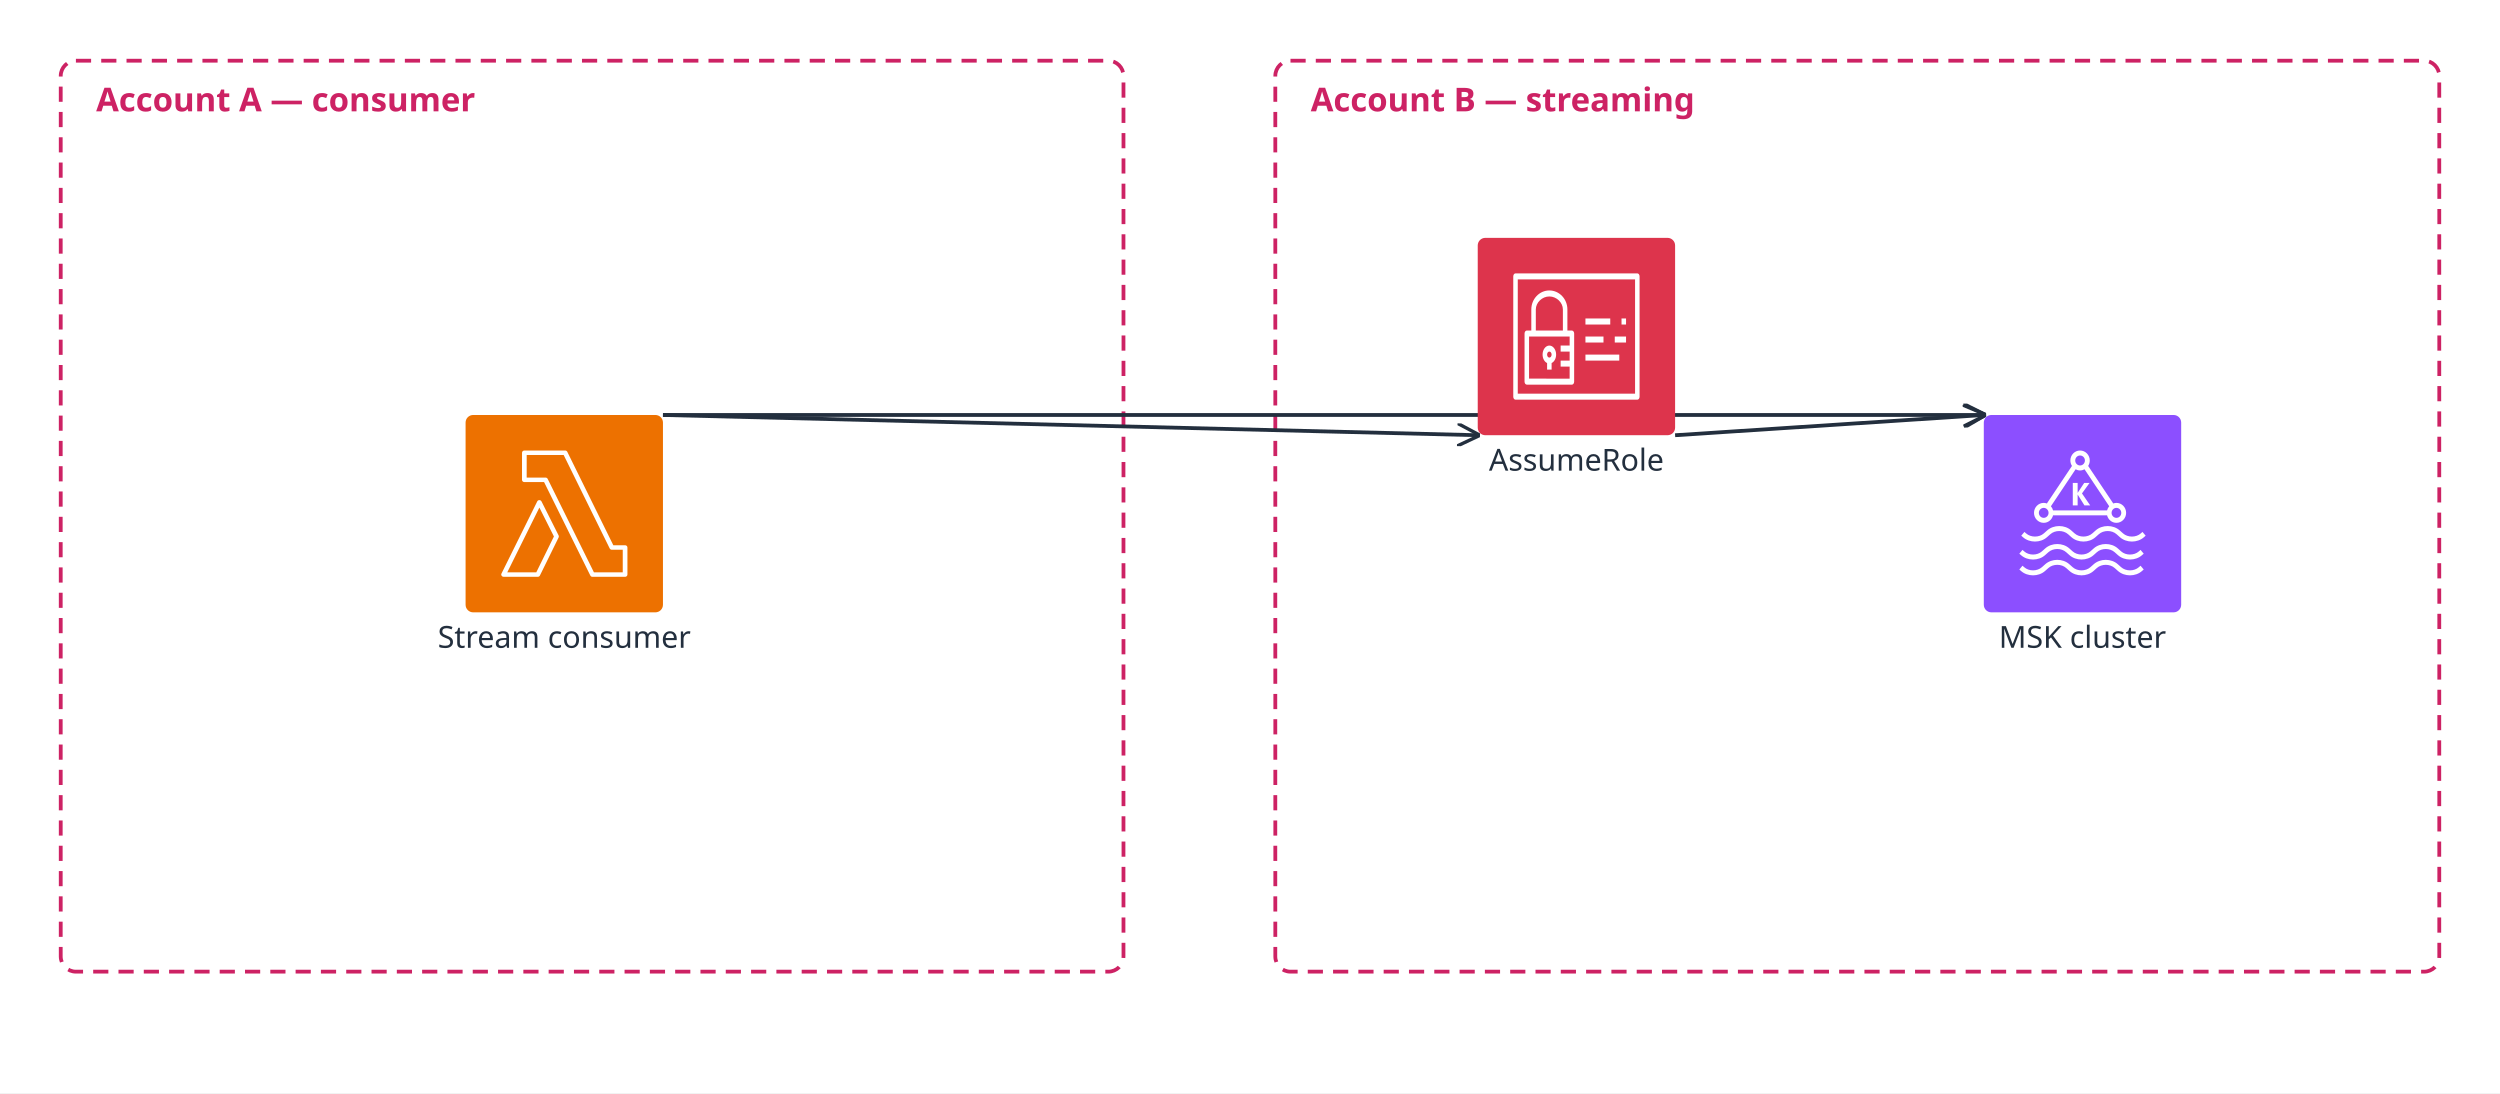
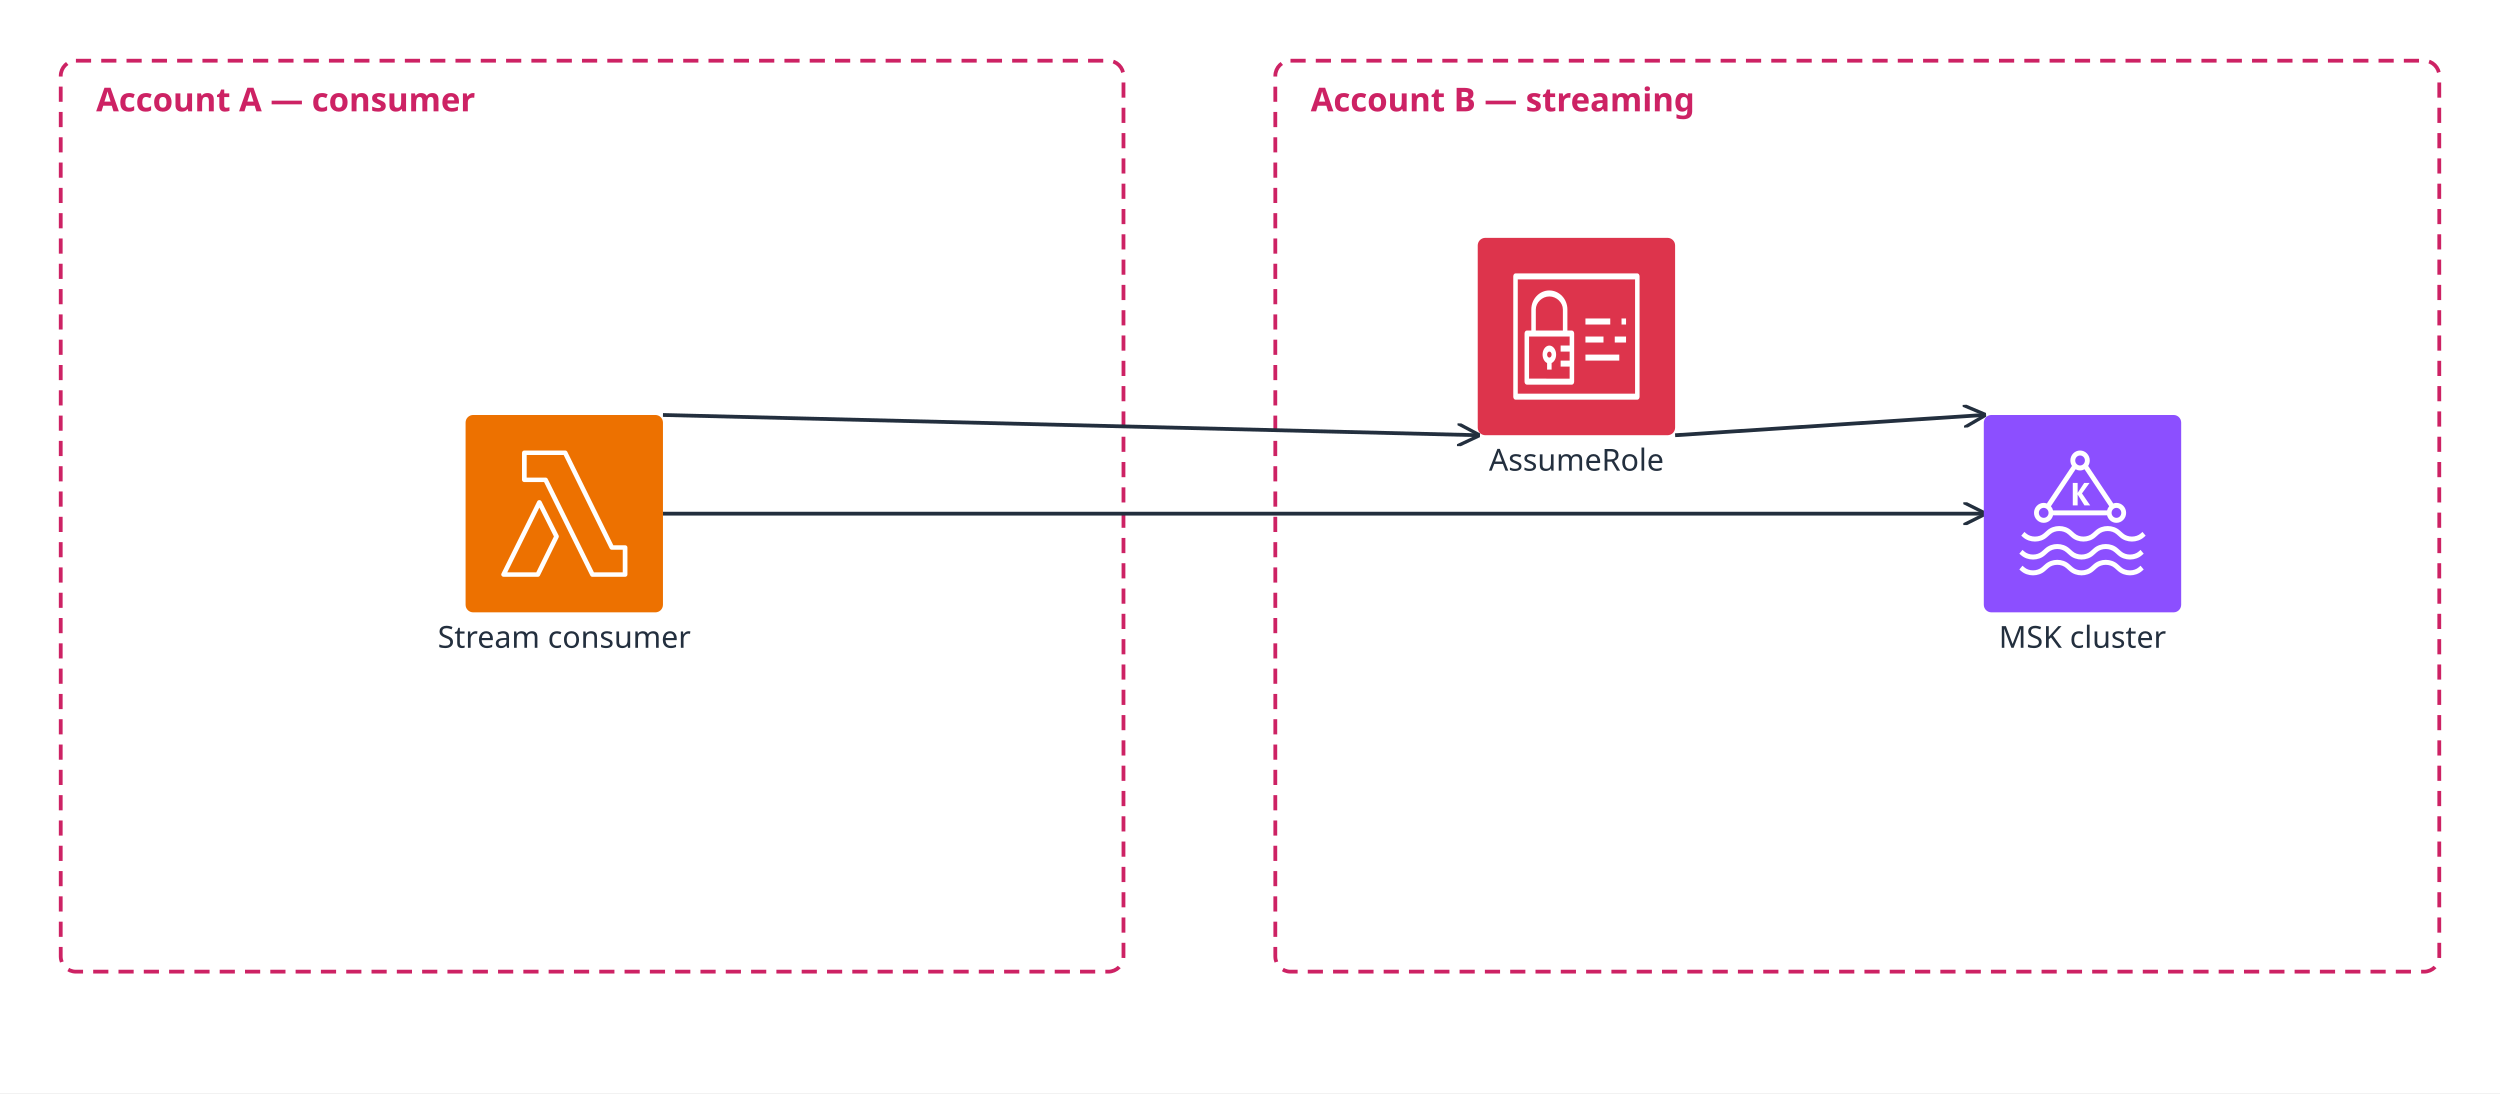
<svg xmlns="http://www.w3.org/2000/svg" viewBox="36 36 988 432" width="988" height="432">
  <rect x="36" y="36" width="988" height="432" fill="#ffffff" />
  <defs>
    <marker id="arrow" viewBox="0 0 10 10" refX="9" refY="5" markerWidth="6" markerHeight="6" orient="auto-start-reverse">
      <path d="M 0 0 L 10 5 L 0 10" fill="none" stroke="#232F3E" stroke-width="1.5" />
    </marker>
  </defs>
  <rect x="60" y="60" width="420" height="360" fill="none" stroke="#CD2264" stroke-width="1.5" stroke-dasharray="6,4" rx="6" ry="6" />
  <text x="74" y="80" font-family="sans-serif" font-size="13" font-weight="600" fill="#CD2264" text-anchor="start">Account A — consumer</text>
  <rect x="540" y="60" width="460" height="360" fill="none" stroke="#CD2264" stroke-width="1.5" stroke-dasharray="6,4" rx="6" ry="6" />
  <text x="554" y="80" font-family="sans-serif" font-size="13" font-weight="600" fill="#CD2264" text-anchor="start">Account B — streaming</text>
  <line x1="298" y1="200" x2="620" y2="208" stroke="#232F3E" stroke-width="1.5" marker-end="url(#arrow)" />
  <line x1="698" y1="208" x2="820" y2="200" stroke="#232F3E" stroke-width="1.5" marker-end="url(#arrow)" />
-   <line x1="298" y1="200" x2="820" y2="200" stroke="#232F3E" stroke-width="1.5" marker-end="url(#arrow)" />
+   <line x1="298" y1="239" x2="820" y2="239" stroke="#232F3E" stroke-width="1.5" marker-end="url(#arrow)" />
  <rect x="220" y="200" width="78" height="78" fill="#ED7100" stroke="none" rx="3" ry="3" />
  <g>
    <path d="M 247.947 262.177 L 236.479 262.177 L 249.163 236.59 L 254.909 248.009 Z M 249.99 234.144 C 249.835 233.837 249.511 233.642 249.157 233.642 L 249.155 233.642 C 248.798 233.643 248.474 233.84 248.321 234.149 L 234.177 262.684 C 234.04 262.961 234.059 263.285 234.229 263.545 C 234.398 263.803 234.695 263.96 235.012 263.96 L 248.533 263.96 C 248.891 263.96 249.216 263.761 249.371 263.45 L 256.773 248.385 C 256.892 248.141 256.891 247.858 256.769 247.616 Z M 282.109 262.177 L 270.715 262.177 L 252.435 225.245 C 252.283 224.935 251.957 224.737 251.599 224.737 L 244.144 224.737 L 244.152 215.823 L 258.764 215.823 L 276.96 252.754 C 277.113 253.064 277.439 253.263 277.796 253.263 L 282.109 253.263 Z M 283.035 251.48 L 278.382 251.48 L 260.187 214.549 C 260.033 214.239 259.707 214.04 259.35 214.04 L 243.228 214.04 C 242.718 214.04 242.303 214.438 242.302 214.931 L 242.292 225.628 C 242.292 225.865 242.388 226.091 242.563 226.259 C 242.737 226.426 242.971 226.52 243.218 226.52 L 251.016 226.52 L 269.296 263.452 C 269.449 263.762 269.774 263.96 270.131 263.96 L 283.035 263.96 C 283.546 263.96 283.96 263.561 283.96 263.069 L 283.96 252.371 C 283.96 251.879 283.546 251.48 283.035 251.48 Z" fill="#ffffff" fill-rule="evenodd" stroke="none" />
  </g>
  <text x="259" y="292" font-family="sans-serif" font-size="12" fill="#232F3E" text-anchor="middle">Stream consumer</text>
  <rect x="620" y="130" width="78" height="78" fill="#DD344C" stroke="none" rx="3" ry="3" />
  <g>
    <path d="M 635.823 191.583 L 682.177 191.583 L 682.177 146.417 L 635.823 146.417 Z M 683.96 145.229 L 683.96 192.771 C 683.96 193.428 683.562 193.96 683.069 193.96 L 634.931 193.96 C 634.438 193.96 634.04 193.428 634.04 192.771 L 634.04 145.229 C 634.04 144.572 634.438 144.04 634.931 144.04 L 683.069 144.04 C 683.562 144.04 683.96 144.572 683.96 145.229 Z M 662.566 178.509 L 675.937 178.509 L 675.937 176.131 L 662.566 176.131 Z M 674.154 171.377 L 678.611 171.377 L 678.611 169 L 674.154 169 Z M 662.566 171.377 L 669.697 171.377 L 669.697 169 L 662.566 169 Z M 649.194 176.131 C 649.194 175.477 648.795 174.943 648.303 174.943 C 647.811 174.943 647.411 175.477 647.411 176.131 C 647.411 176.786 647.811 177.32 648.303 177.32 C 648.795 177.32 649.194 176.786 649.194 176.131 Z M 650.977 176.131 C 650.977 177.679 650.229 178.985 649.194 179.478 L 649.194 182.074 L 647.411 182.074 L 647.411 179.477 C 646.376 178.985 645.629 177.679 645.629 176.131 C 645.629 174.166 646.828 172.566 648.303 172.566 C 649.777 172.566 650.977 174.166 650.977 176.131 Z M 640.28 185.632 L 656.32 185.64 L 656.322 180.886 L 652.76 180.886 L 652.76 178.509 L 656.322 178.509 L 656.324 174.943 L 652.76 174.943 L 652.76 172.566 L 656.325 172.566 L 656.326 169.008 L 640.285 169 Z M 642.954 166.624 L 653.651 166.63 L 653.651 158.303 C 653.652 155.566 651.153 153.165 648.303 153.162 L 648.299 153.162 C 645.454 153.162 642.958 155.564 642.956 158.303 Z M 638.497 186.819 L 638.502 167.811 C 638.502 167.495 638.596 167.193 638.764 166.97 C 638.93 166.748 639.158 166.623 639.394 166.623 L 641.171 166.624 L 641.173 158.303 C 641.175 154.157 644.372 150.785 648.299 150.785 L 648.303 150.785 C 652.236 150.788 655.435 154.161 655.434 158.303 L 655.434 166.631 L 657.217 166.632 C 657.71 166.632 658.109 167.165 658.109 167.821 L 658.103 186.829 C 658.103 187.145 658.01 187.447 657.842 187.67 C 657.675 187.892 657.448 188.017 657.212 188.017 L 639.389 188.008 C 638.896 188.008 638.497 187.475 638.497 186.819 Z M 676.829 164.246 L 678.611 164.246 L 678.611 161.869 L 676.829 161.869 Z M 662.566 164.246 L 672.371 164.246 L 672.371 161.869 L 662.566 161.869 Z" fill="#ffffff" fill-rule="evenodd" stroke="none" />
  </g>
  <text x="659" y="222" font-family="sans-serif" font-size="12" fill="#232F3E" text-anchor="middle">AssumeRole</text>
  <rect x="820" y="200" width="78" height="78" fill="#8C4FFF" stroke="none" rx="3" ry="3" />
  <g>
    <path d="M 855.168 235.726 L 855.168 226.854 L 857.084 226.854 L 857.084 230.797 L 859.67 226.854 L 861.791 226.854 L 858.794 231.002 L 862.038 235.726 L 859.765 235.726 L 857.084 231.438 L 857.084 235.726 Z M 883.96 247.704 L 883.318 248.276 C 882.025 249.44 880.285 250.022 878.544 250.022 C 876.801 250.022 875.059 249.44 873.764 248.273 L 872.483 247.133 C 870.605 245.442 867.318 245.442 865.444 247.129 L 864.157 248.276 C 861.572 250.605 857.192 250.606 854.602 248.273 L 853.323 247.133 C 851.445 245.442 848.158 245.442 846.284 247.129 L 844.996 248.276 C 842.41 250.605 838.032 250.606 835.442 248.273 L 834.803 247.704 L 836.058 246.214 L 836.699 246.785 C 838.578 248.477 841.865 248.477 843.738 246.789 L 845.026 245.642 C 847.612 243.314 851.991 243.314 854.58 245.646 L 855.861 246.785 C 857.74 248.477 861.027 248.477 862.9 246.789 L 864.187 245.642 C 866.772 243.314 871.152 243.314 873.742 245.646 L 875.021 246.785 C 876.899 248.477 880.186 248.477 882.06 246.789 L 882.706 246.214 Z M 881.942 259.568 L 883.197 261.058 L 882.555 261.63 C 881.262 262.794 879.522 263.376 877.781 263.376 C 876.039 263.376 874.297 262.793 873 261.626 L 871.72 260.487 C 869.842 258.797 866.555 258.797 864.681 260.483 L 863.394 261.63 C 860.81 263.959 856.43 263.96 853.839 261.626 L 852.559 260.487 C 850.683 258.797 847.396 258.797 845.521 260.483 L 844.232 261.63 C 841.648 263.959 837.268 263.96 834.678 261.626 L 834.04 261.058 L 835.294 259.568 L 835.936 260.139 C 837.815 261.83 841.102 261.831 842.975 260.142 L 844.262 258.997 C 846.849 256.668 851.227 256.667 853.817 259 L 855.097 260.139 C 856.975 261.83 860.262 261.831 862.135 260.142 L 863.424 258.997 C 866.01 256.668 870.388 256.667 872.978 259 L 874.258 260.139 C 876.137 261.83 879.424 261.831 881.297 260.142 Z M 881.942 253.319 L 883.197 254.808 L 882.555 255.379 C 879.969 257.71 875.591 257.711 873 255.376 L 871.72 254.238 C 869.842 252.545 866.555 252.546 864.681 254.234 L 863.394 255.38 C 862.101 256.545 860.36 257.126 858.621 257.126 C 856.878 257.126 855.135 256.544 853.839 255.376 L 852.559 254.238 C 850.683 252.545 847.396 252.546 845.521 254.234 L 844.232 255.38 C 841.649 257.71 837.269 257.71 834.678 255.376 L 834.04 254.808 L 835.294 253.319 L 835.936 253.89 C 837.815 255.582 841.102 255.581 842.975 253.893 L 844.262 252.747 C 846.849 250.419 851.229 250.417 853.817 252.75 L 855.097 253.889 C 856.975 255.582 860.262 255.581 862.135 253.893 L 863.424 252.747 C 866.01 250.419 870.389 250.417 872.978 252.75 L 874.258 253.889 C 876.137 255.582 879.424 255.581 881.297 253.893 Z M 843.672 236.711 C 844.728 236.711 845.587 237.595 845.587 238.683 C 845.587 239.77 844.728 240.654 843.672 240.654 C 842.615 240.654 841.756 239.77 841.756 238.683 C 841.756 237.595 842.615 236.711 843.672 236.711 Z M 858.042 216.012 C 859.099 216.012 859.958 216.896 859.958 217.983 C 859.958 219.07 859.099 219.955 858.042 219.955 C 856.985 219.955 856.126 219.07 856.126 217.983 C 856.126 216.896 856.985 216.012 858.042 216.012 Z M 874.328 238.683 C 874.328 239.77 873.469 240.654 872.413 240.654 C 871.356 240.654 870.497 239.77 870.497 238.683 C 870.497 237.595 871.356 236.711 872.413 236.711 C 873.469 236.711 874.328 237.595 874.328 238.683 Z M 858.042 221.926 C 858.68 221.926 859.274 221.749 859.804 221.463 L 869.565 236.071 C 869.164 236.53 868.872 237.083 868.717 237.697 L 847.367 237.697 C 847.212 237.083 846.919 236.53 846.52 236.071 L 856.28 221.463 C 856.81 221.749 857.404 221.926 858.042 221.926 Z M 843.672 242.626 C 845.452 242.626 846.94 241.364 847.367 239.669 L 868.717 239.669 C 869.144 241.364 870.632 242.626 872.413 242.626 C 874.526 242.626 876.244 240.858 876.244 238.683 C 876.244 236.508 874.526 234.74 872.413 234.74 C 871.971 234.74 871.553 234.833 871.156 234.975 L 861.244 220.139 C 861.64 219.518 861.874 218.779 861.874 217.983 C 861.874 215.808 860.156 214.04 858.042 214.04 C 855.929 214.04 854.21 215.808 854.21 217.983 C 854.21 218.779 854.444 219.518 854.84 220.139 L 844.927 234.975 C 844.531 234.833 844.113 234.74 843.672 234.74 C 841.558 234.74 839.839 236.508 839.839 238.683 C 839.839 240.858 841.558 242.626 843.672 242.626 Z" fill="#ffffff" fill-rule="evenodd" stroke="none" />
  </g>
  <text x="859" y="292" font-family="sans-serif" font-size="12" fill="#232F3E" text-anchor="middle">MSK cluster</text>
</svg>
